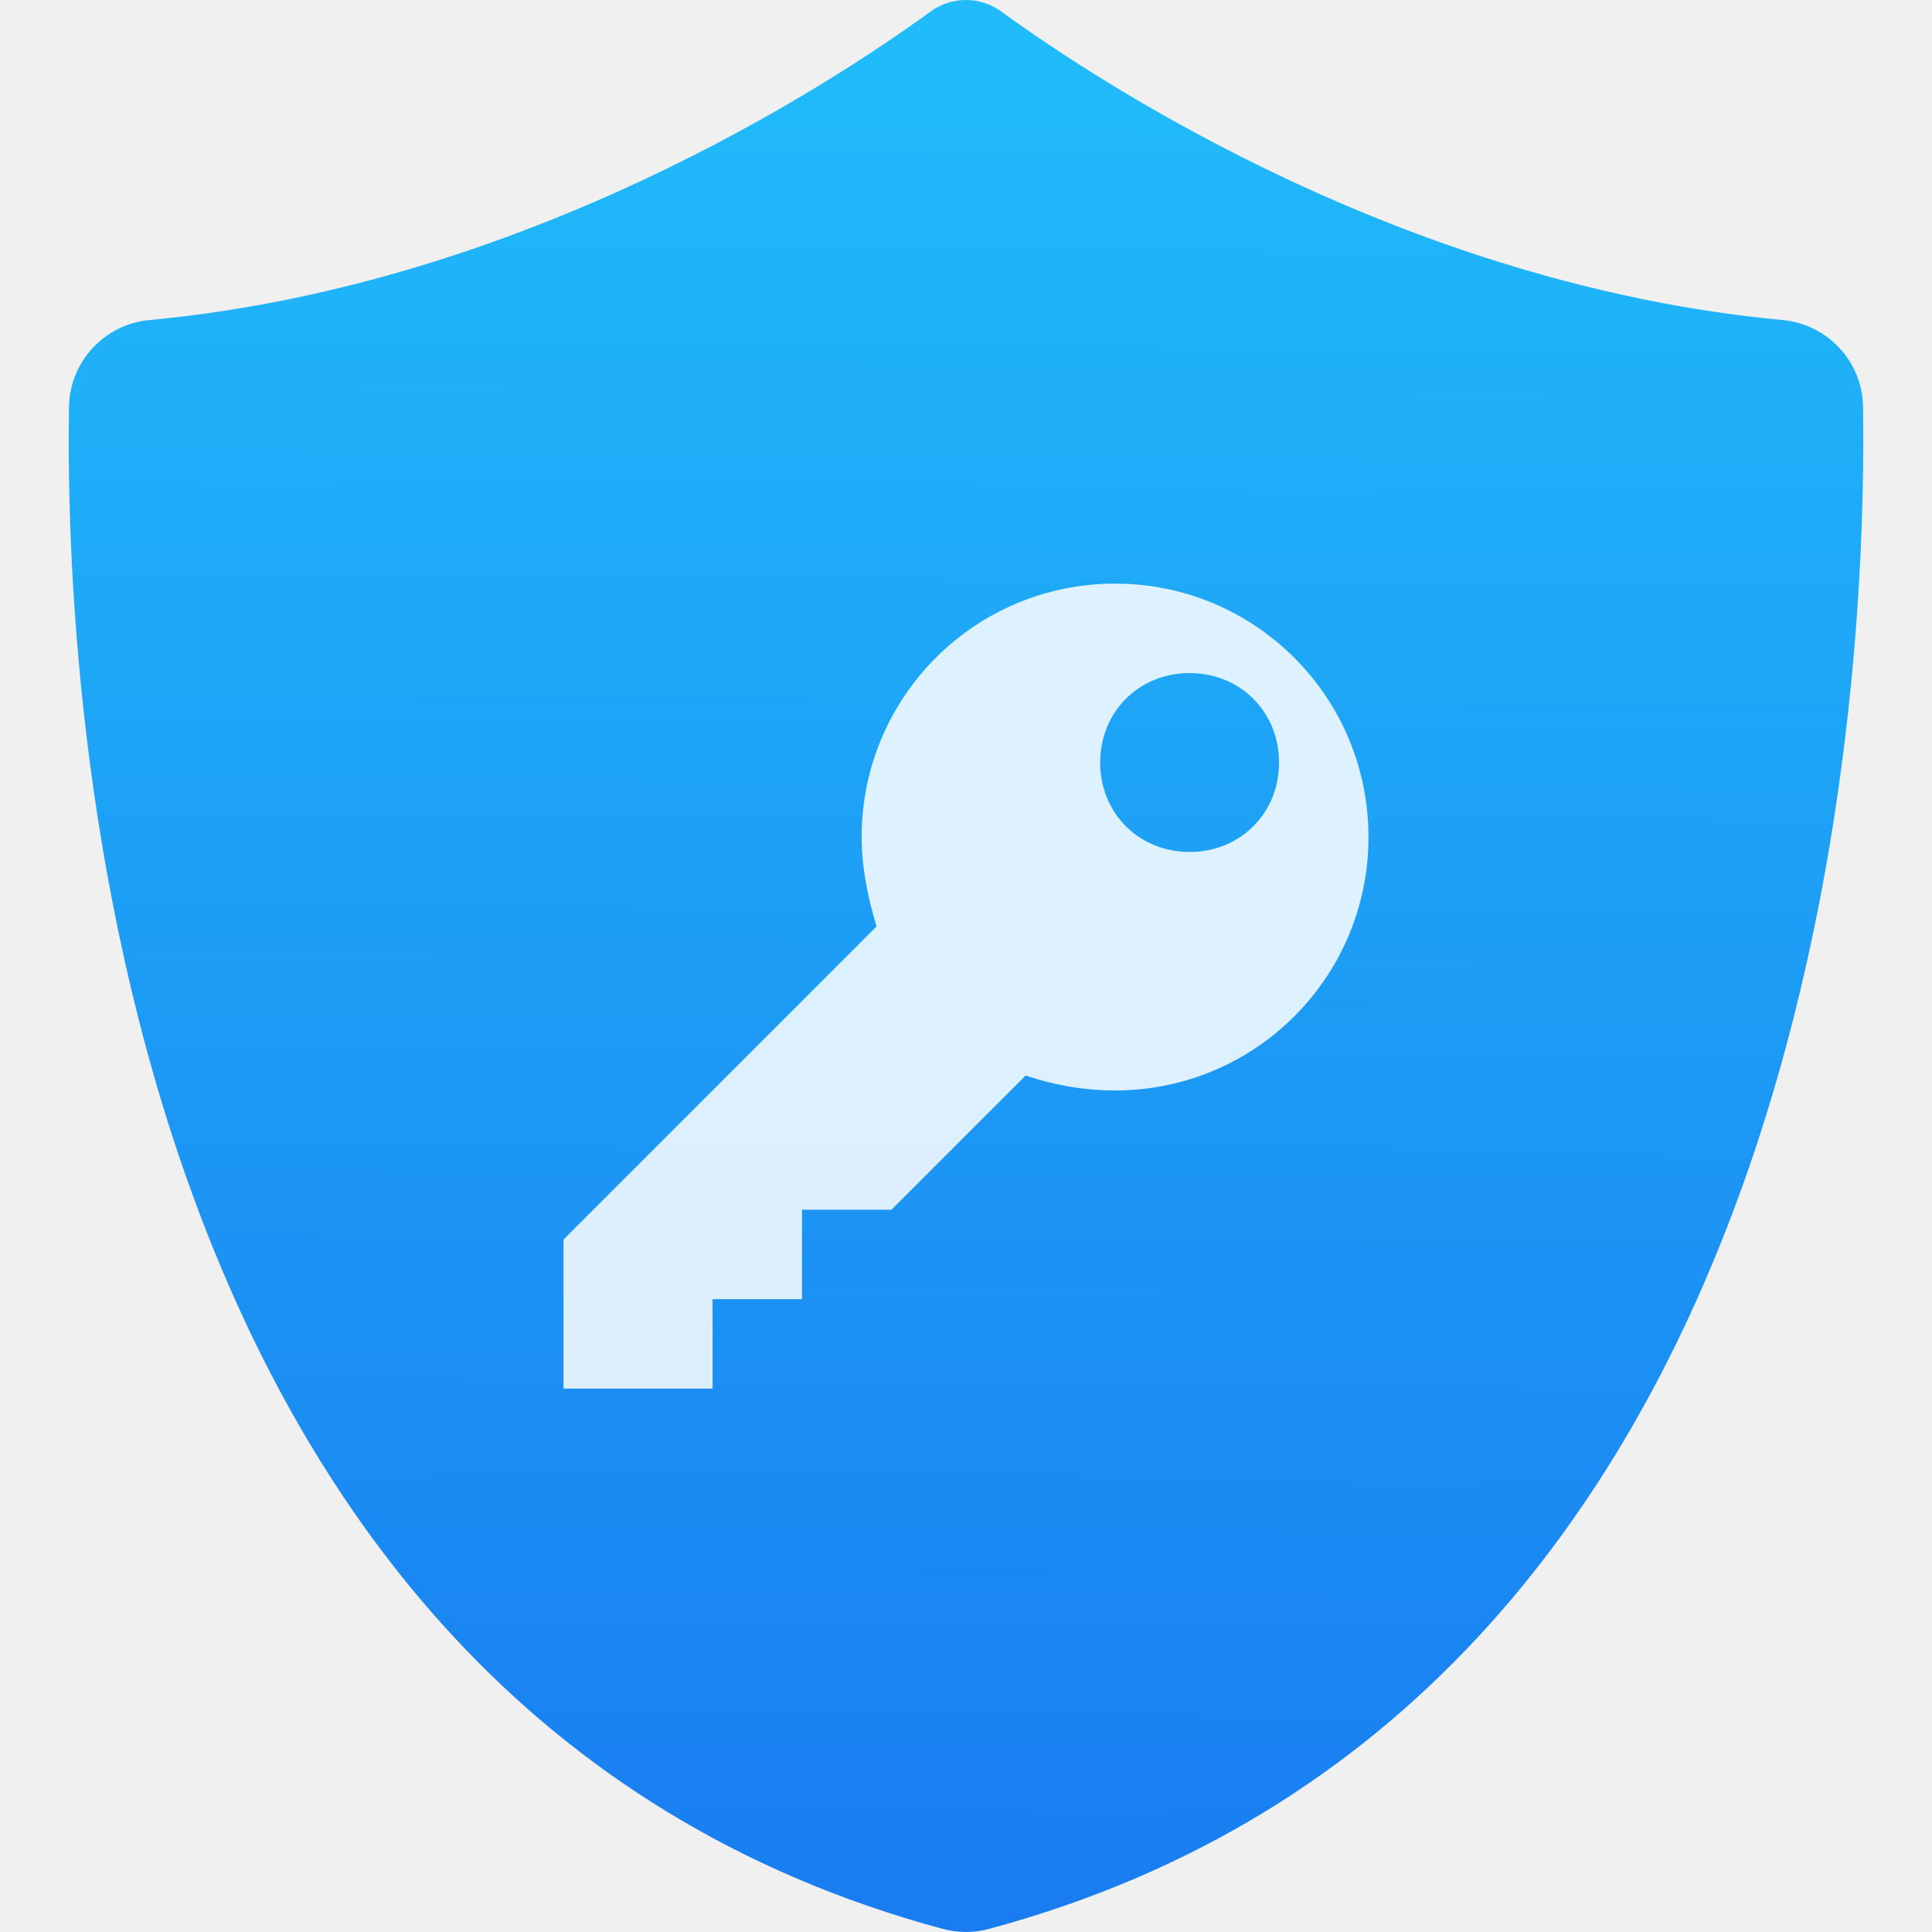
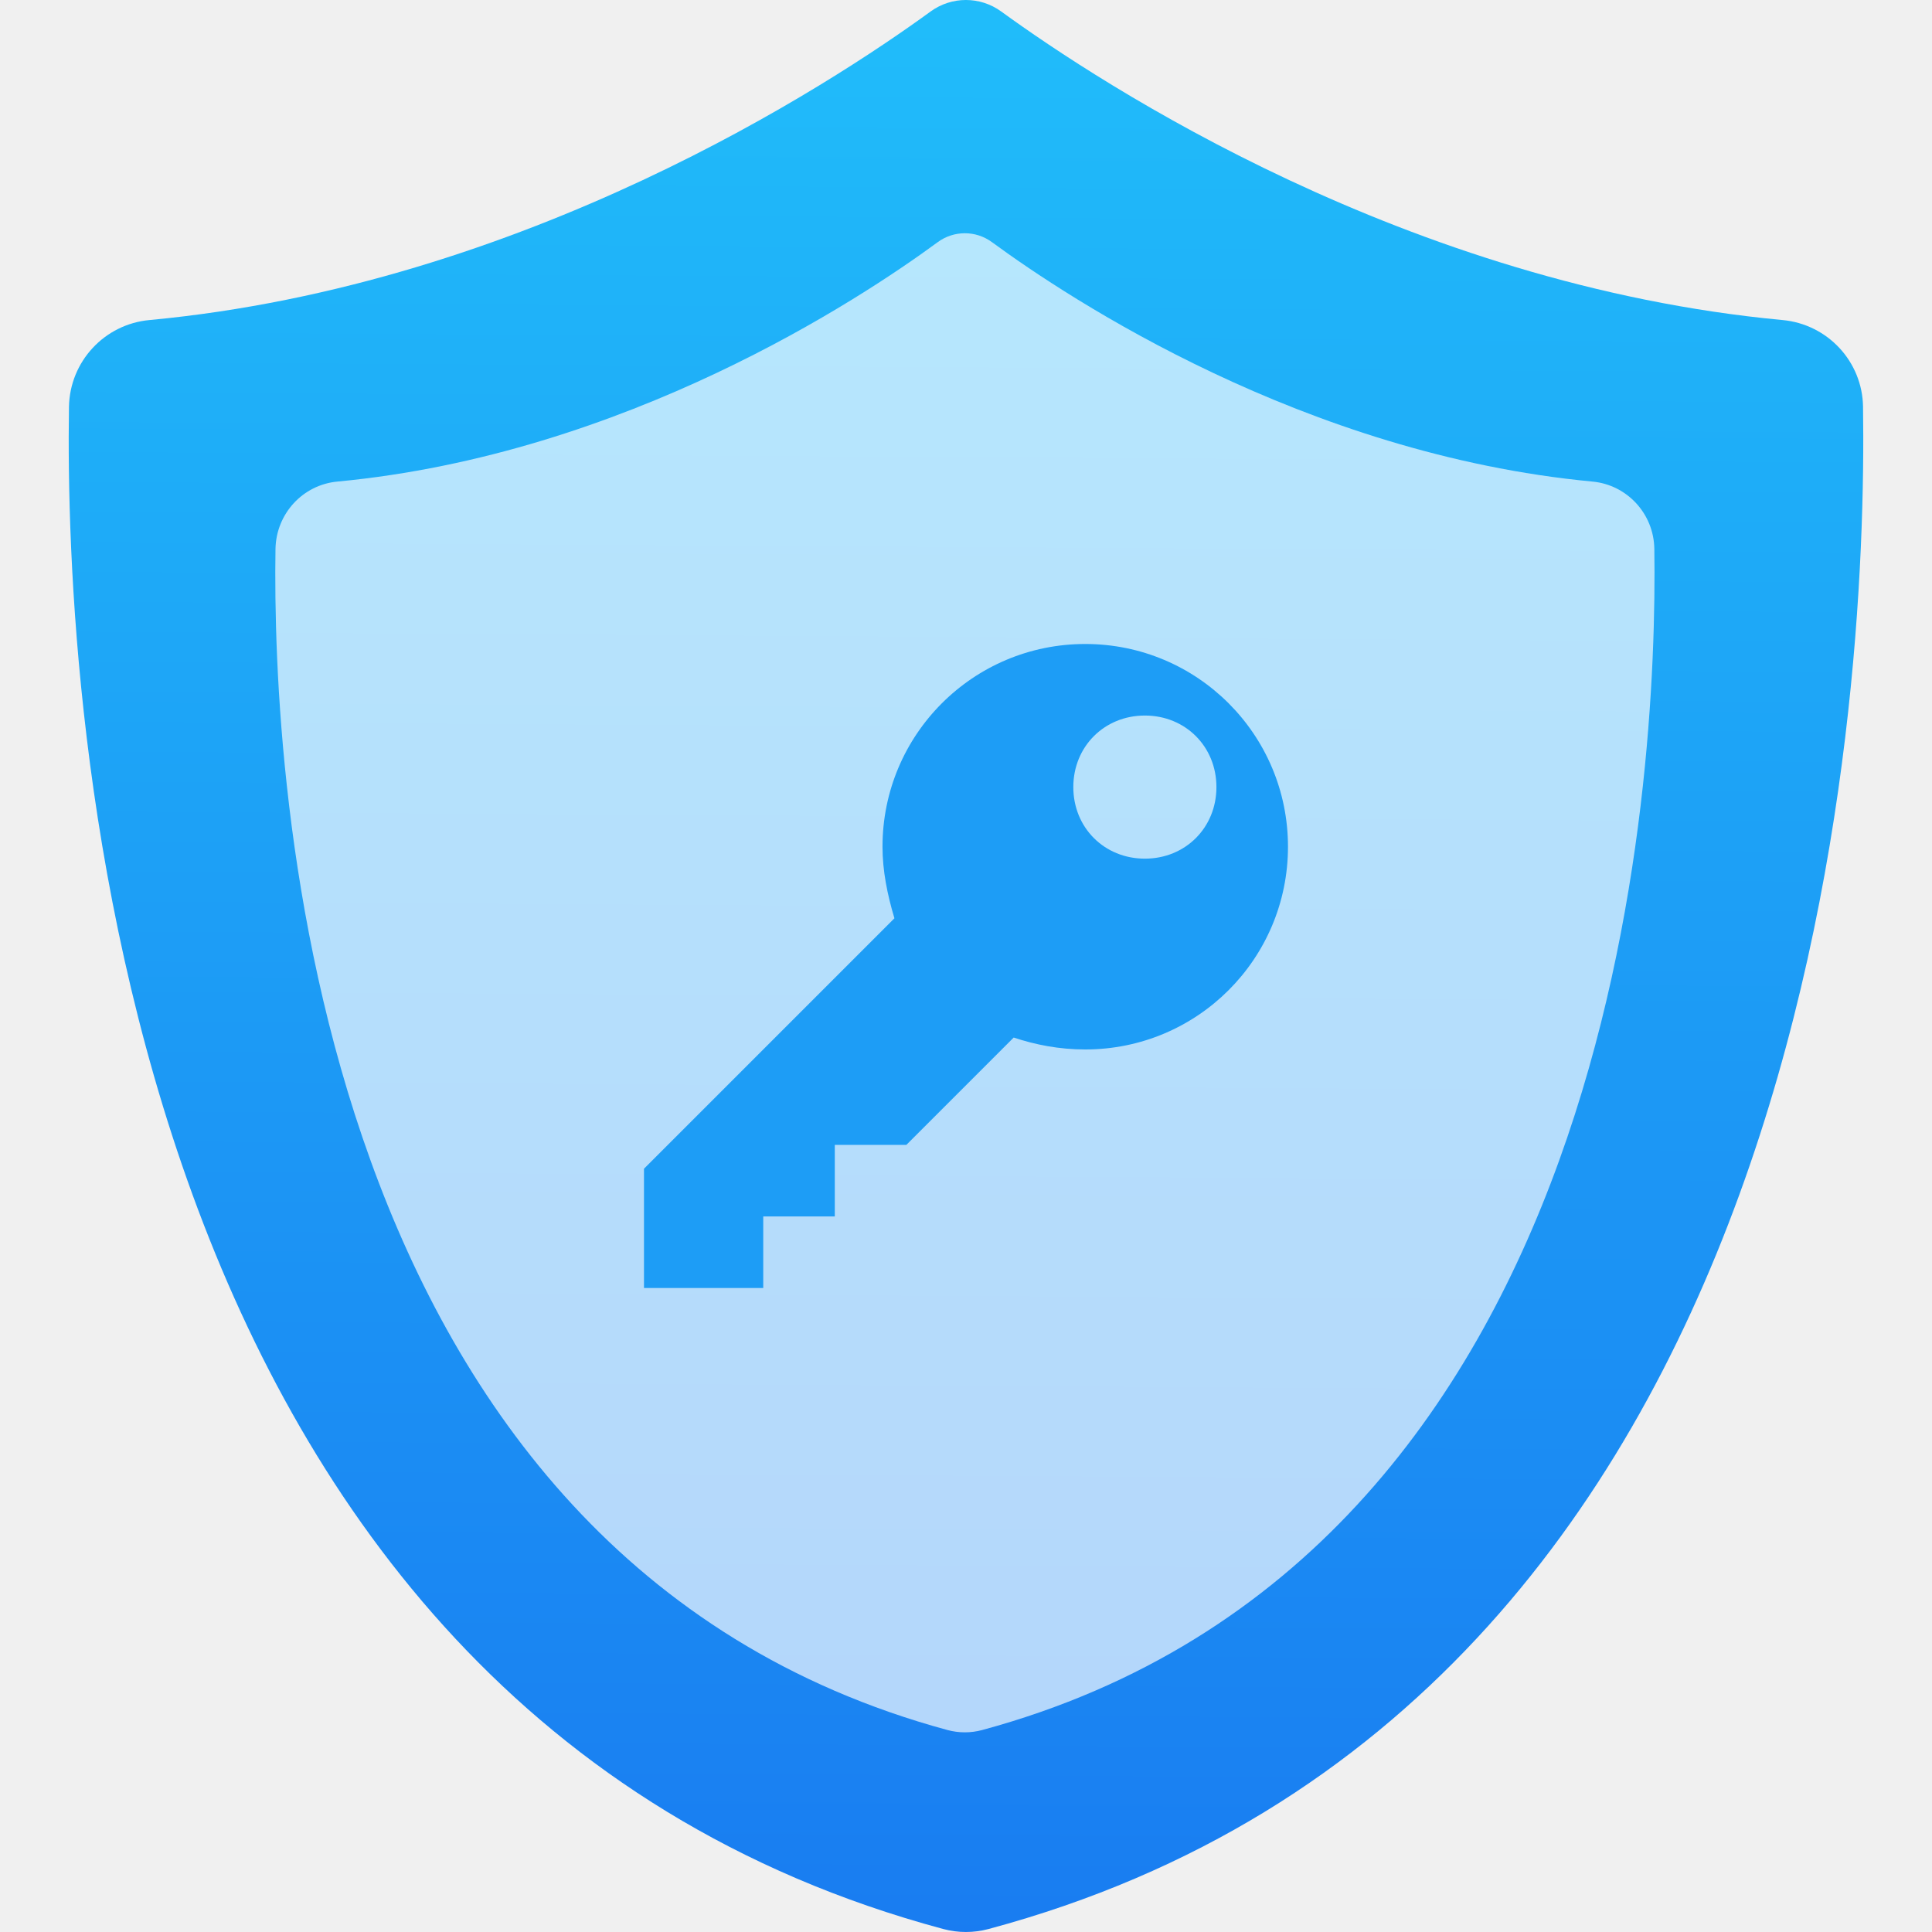
<svg xmlns="http://www.w3.org/2000/svg" xmlns:ns2="http://www.openswatchbook.org/uri/2009/osb" xmlns:xlink="http://www.w3.org/1999/xlink" width="48" height="48" id="svg5453" version="1.1">
  <defs id="defs5455">
    <linearGradient id="linearGradient4143">
      <stop id="stop4145" offset="0" style="stop-color:#197cf1;stop-opacity:1" />
      <stop id="stop4147" offset="1" style="stop-color:#20bcfa;stop-opacity:1" />
    </linearGradient>
    <linearGradient xlink:href="#linearGradient4143" id="linearGradient4817" x1="487.742" y1="985.346" x2="493.509" y2="11.611" gradientUnits="userSpaceOnUse" />
    <linearGradient xlink:href="#linearGradient4143" id="linearGradient4889" x1="34.902" y1="490.625" x2="946.349" y2="490.625" gradientUnits="userSpaceOnUse" />
    <linearGradient ns2:paint="gradient" id="linearGradient4207">
      <stop id="stop3371" offset="0" style="stop-color:#3498db;stop-opacity:1;" />
      <stop id="stop3373" offset="1" style="stop-color:#3498db;stop-opacity:0;" />
    </linearGradient>
    <linearGradient xlink:href="#linearGradient4143" id="linearGradient4951" gradientUnits="userSpaceOnUse" x1="34.902" y1="490.625" x2="946.349" y2="490.625" />
    <linearGradient xlink:href="#linearGradient4143" id="linearGradient4953" gradientUnits="userSpaceOnUse" x1="34.902" y1="490.625" x2="946.349" y2="490.625" />
    <linearGradient xlink:href="#linearGradient4143" id="linearGradient4949" gradientUnits="userSpaceOnUse" x1="34.902" y1="490.625" x2="946.349" y2="490.625" />
    <linearGradient xlink:href="#linearGradient4143" id="linearGradient4340" gradientUnits="userSpaceOnUse" x1="487.742" y1="985.346" x2="493.509" y2="11.611" />
    <linearGradient xlink:href="#linearGradient4143" id="linearGradient4342" gradientUnits="userSpaceOnUse" x1="34.902" y1="490.625" x2="946.349" y2="490.625" />
    <linearGradient xlink:href="#linearGradient4143" id="linearGradient4194" gradientUnits="userSpaceOnUse" x1="34.902" y1="490.625" x2="946.349" y2="490.625" />
  </defs>
  <g id="layer1" transform="translate(-384.5714,-499.798)">
    <g id="g4471" transform="matrix(1.093122,0,0,1.093122,33.31037,-50.48605)">
      <g id="layer1-39" transform="matrix(1.544482,0,0,1.544482,-275.3843,-295.8085)" />
      <g id="g4166-7-0" style="opacity:1;fill:url(#linearGradient4889);fill-opacity:1;stroke:none;stroke-width:9.512;stroke-miterlimit:4;stroke-dasharray:none;stroke-opacity:1" transform="matrix(0.02801707,0,0,0.02828571,358.057,521.1331)">
        <g transform="matrix(32.65191,0,0,32.3418,-13813.531,-16674.642)" id="layer1-6" style="fill:url(#linearGradient4953)">
          <g style="fill:#ffffff;fill-opacity:1" id="layer1-7" transform="translate(392.5714,-514.5642)" />
          <g transform="translate(341.797,500.2525)" id="g4240" style="fill:url(#linearGradient4951)">
            <g transform="matrix(0.9115047,0,0,0.9115047,-380.794,-474.0787)" id="layer1-1" style="opacity:1;fill:url(#linearGradient4949);fill-opacity:1;stroke:none;stroke-width:9.512;stroke-miterlimit:4;stroke-dasharray:none;stroke-opacity:1">
              <g id="g4333" style="fill:url(#linearGradient4342)" transform="matrix(1.032929,0,0,1.032929,-17.28669,-16.77918)">
                <g id="g4187" style="fill:url(#linearGradient4194)" transform="matrix(1.001918,0,0,1.001918,-0.05517228,-2.244069)">
                  <g id="g4166" style="fill:url(#linearGradient4817);fill-opacity:1;stroke:none;stroke-width:9.512;stroke-miterlimit:4;stroke-dasharray:none;stroke-opacity:1" transform="matrix(0.05185606,0,0,0.05185606,464.0192,516.7154)">
                    <path id="path4168" d="m 946.23,206.651 c -0.3,-23 -18,-42 -40.899,-44.101 -190.3,-17.8 -345.601,-119.5 -396.8,-156.7 -10.7,-7.8 -25.2,-7.8 -35.9,0 -51.1,37.2 -206.4,138.9 -396.7,156.7 -22.9,2.101 -40.5,21.101 -40.9,44.101 -2.3,150.1 21.8,659.699 444.1,773.1 7.5,2 15.4,2 22.9,0 422.3,-113.3 446.399,-623.001 444.199,-773.1 z" style="fill:url(#linearGradient4340);fill-opacity:1;stroke:none;stroke-width:9.512;stroke-miterlimit:4;stroke-dasharray:none;stroke-opacity:1" />
                  </g>
-                   <g id="g4166-7" style="opacity:0.675;fill:#ffffff;fill-opacity:1;stroke:none;stroke-width:9.512;stroke-miterlimit:4;stroke-dasharray:none;stroke-opacity:1" transform="matrix(0.03985431,0,0,0.04023645,469.8789,522.8586)" />
+                   <g id="g4166-7" style="opacity:0.675;fill:#ffffff;fill-opacity:1;stroke:none;stroke-width:9.512;stroke-miterlimit:4;stroke-dasharray:none;stroke-opacity:1" transform="matrix(0.03985431,0,0,0.04023645,469.8789,522.8586)">
+                     <path id="path4168-0" d="m 946.23,206.651 c -0.3,-23 -18,-42 -40.899,-44.101 -190.3,-17.8 -345.601,-119.5 -396.8,-156.7 -10.7,-7.8 -25.2,-7.8 -35.9,0 -51.1,37.2 -206.4,138.9 -396.7,156.7 -22.9,2.101 -40.5,21.101 -40.9,44.101 -2.3,150.1 21.8,659.699 444.1,773.1 7.5,2 15.4,2 22.9,0 422.3,-113.3 446.399,-623.001 444.199,-773.1 z" style="fill:#ffffff;fill-opacity:1;stroke:none;stroke-width:9.512;stroke-miterlimit:4;stroke-dasharray:none;stroke-opacity:1" />
+                   </g>
                </g>
              </g>
-               <g transform="matrix(1.374012,0,0,1.374012,463.2526,-882.9106)" id="layer1-75" style="fill:#ffffff;fill-opacity:0.851;stroke:none">
-                 <g id="layer1-4" transform="translate(-412.883,512.0035)" style="fill:#ffffff;fill-opacity:0.851;stroke:none">
-                   <g transform="translate(392.5714,-514.5642)" id="layer1-7-3" style="fill:#ffffff;fill-opacity:0.851;stroke:none" />
-                   <g id="g4240-2" transform="translate(341.797,500.2525)" style="fill:#ffffff;fill-opacity:0.851;stroke:none">
-                     <g id="layer1-1-6" transform="translate(-382.1005,-518.2065)" style="fill:#ffffff;fill-opacity:0.851;stroke:none">
-                       <g id="layer1-3" transform="translate(0.4198824,0.03484499)" style="fill:#ffffff;fill-opacity:0.851;stroke:none">
-                         <g id="layer1-5" transform="matrix(1.333333,0,0,1.333333,-62.23296,-166.12)" style="fill:#ffffff;fill-opacity:0.851;stroke:none">
-                           <g transform="translate(392.5714,-514.5642)" id="layer1-7-0" style="fill:#ffffff;fill-opacity:0.851;stroke:none" />
-                           <g style="fill:#ffffff;fill-opacity:0.851;stroke:none" id="g4240-4" transform="translate(341.797,500.2525)">
-                             <g style="fill:#ffffff;fill-opacity:0.851;stroke:none" id="layer1-1-1" transform="translate(-392.9882,-511.2779)">
-                               <g id="layer1-3-6" transform="translate(0.4198824,0.03484499)" style="fill:#ffffff;fill-opacity:0.851;stroke:none;stroke-opacity:1">
-                                 <g style="fill:#ffffff;fill-opacity:0.851;stroke:none;stroke-opacity:1" transform="matrix(0.02319405,0,0,0.02319405,445.1984,537.1042)" id="g3">
-                                   <path style="fill:#ffffff;fill-opacity:0.851;stroke:none" id="path5-1" d="M 353.812,0 C 263.925,0 191.25,72.675 191.25,162.562 c 0,19.125 3.825,38.25 9.562,57.375 L 0,420.75 l 0,95.625 95.625,0 0,-57.375 57.375,0 0,-57.375 57.375,0 86.062,-86.062 c 17.213,5.737 36.338,9.562 57.375,9.562 89.888,0 162.562,-72.675 162.562,-162.562 C 516.374,72.676 443.7,0 353.812,0 Z m 47.813,172.125 c -32.513,0 -57.375,-24.862 -57.375,-57.375 0,-32.513 24.862,-57.375 57.375,-57.375 32.513,0 57.375,24.862 57.375,57.375 0,32.513 -24.862,57.375 -57.375,57.375 z" />
-                                 </g>
+               <g id="layer1-4" transform="matrix(1.099209,0,0,1.099209,14.5981,-35.5708)" style="opacity:1;fill:#1d9df6;fill-opacity:1;stroke:none;stroke-width:9.512;stroke-miterlimit:4;stroke-dasharray:none;stroke-opacity:1">
+                 <g transform="translate(392.5714,-514.5642)" id="layer1-7-3" style="fill:#1d9df6;fill-opacity:1;stroke:none" />
+                 <g id="g4240-2" transform="translate(341.797,500.2525)" style="fill:#1d9df6;fill-opacity:1;stroke:none">
+                   <g id="layer1-1-6" transform="translate(-382.1005,-518.2065)" style="fill:#1d9df6;fill-opacity:1;stroke:none">
+                     <g id="layer1-3" transform="translate(0.4198824,0.03484499)" style="fill:#1d9df6;fill-opacity:1;stroke:none">
+                       <g id="layer1-5" transform="matrix(1.333333,0,0,1.333333,-62.23296,-166.12)" style="fill:#1d9df6;fill-opacity:1;stroke:none">
+                         <g transform="translate(392.5714,-514.5642)" id="layer1-7-0" style="fill:#1d9df6;fill-opacity:1;stroke:none" />
+                         <g style="fill:#1d9df6;fill-opacity:1;stroke:none" id="g4240-4" transform="translate(341.797,500.2525)">
+                           <g style="fill:#1d9df6;fill-opacity:1;stroke:none" id="layer1-1-1" transform="translate(-392.9882,-511.2779)">
+                             <g id="layer1-3-6" transform="translate(0.4198824,0.03484499)" style="fill:#1d9df6;fill-opacity:1;stroke:none;stroke-opacity:1">
+                               <g style="fill:#1d9df6;fill-opacity:1;stroke:none;stroke-opacity:1" transform="matrix(0.02319405,0,0,0.02319405,445.1984,537.1042)" id="g3">
+                                 <path style="fill:#1d9df6;fill-opacity:1;stroke:none" id="path5-1" d="M 353.812,0 C 263.925,0 191.25,72.675 191.25,162.562 c 0,19.125 3.825,38.25 9.562,57.375 L 0,420.75 l 0,95.625 95.625,0 0,-57.375 57.375,0 0,-57.375 57.375,0 86.062,-86.062 c 17.213,5.737 36.338,9.562 57.375,9.562 89.888,0 162.562,-72.675 162.562,-162.562 C 516.374,72.676 443.7,0 353.812,0 Z m 47.813,172.125 c -32.513,0 -57.375,-24.862 -57.375,-57.375 0,-32.513 24.862,-57.375 57.375,-57.375 32.513,0 57.375,24.862 57.375,57.375 0,32.513 -24.862,57.375 -57.375,57.375 z" />
                              </g>
                            </g>
                          </g>
                        </g>
                      </g>
                    </g>
                  </g>
                </g>
              </g>
            </g>
          </g>
        </g>
      </g>
    </g>
  </g>
</svg>
